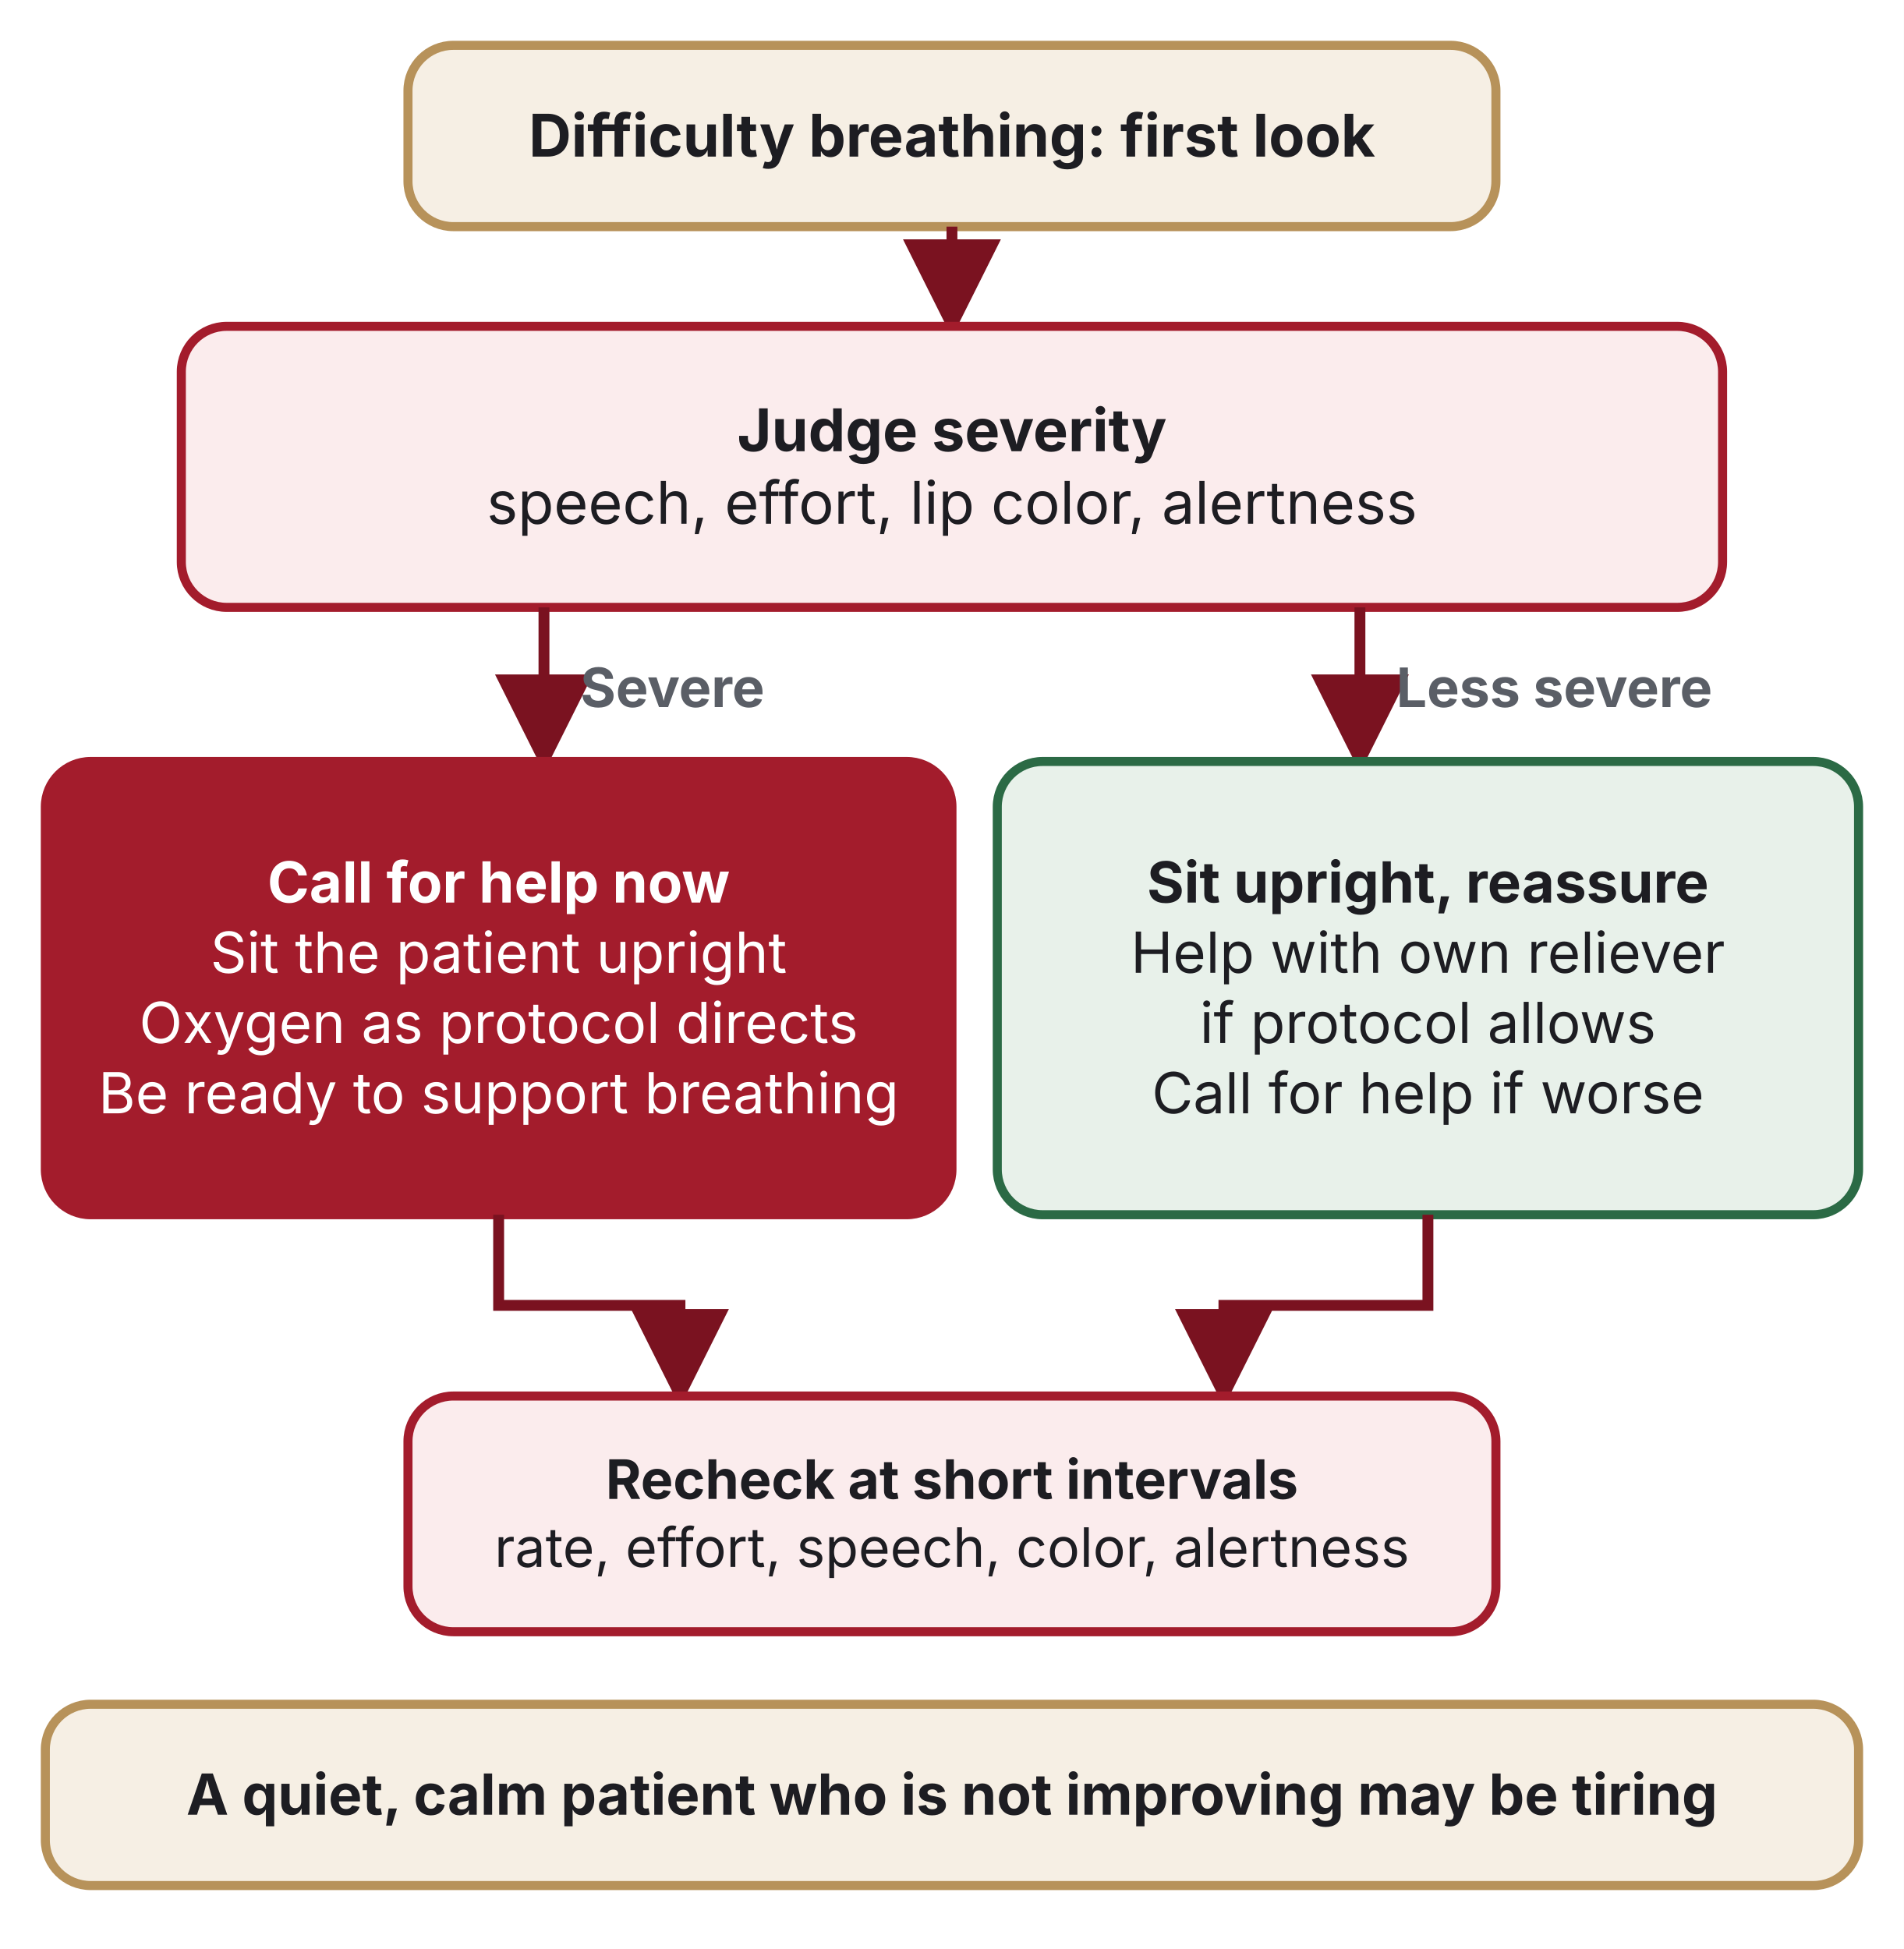
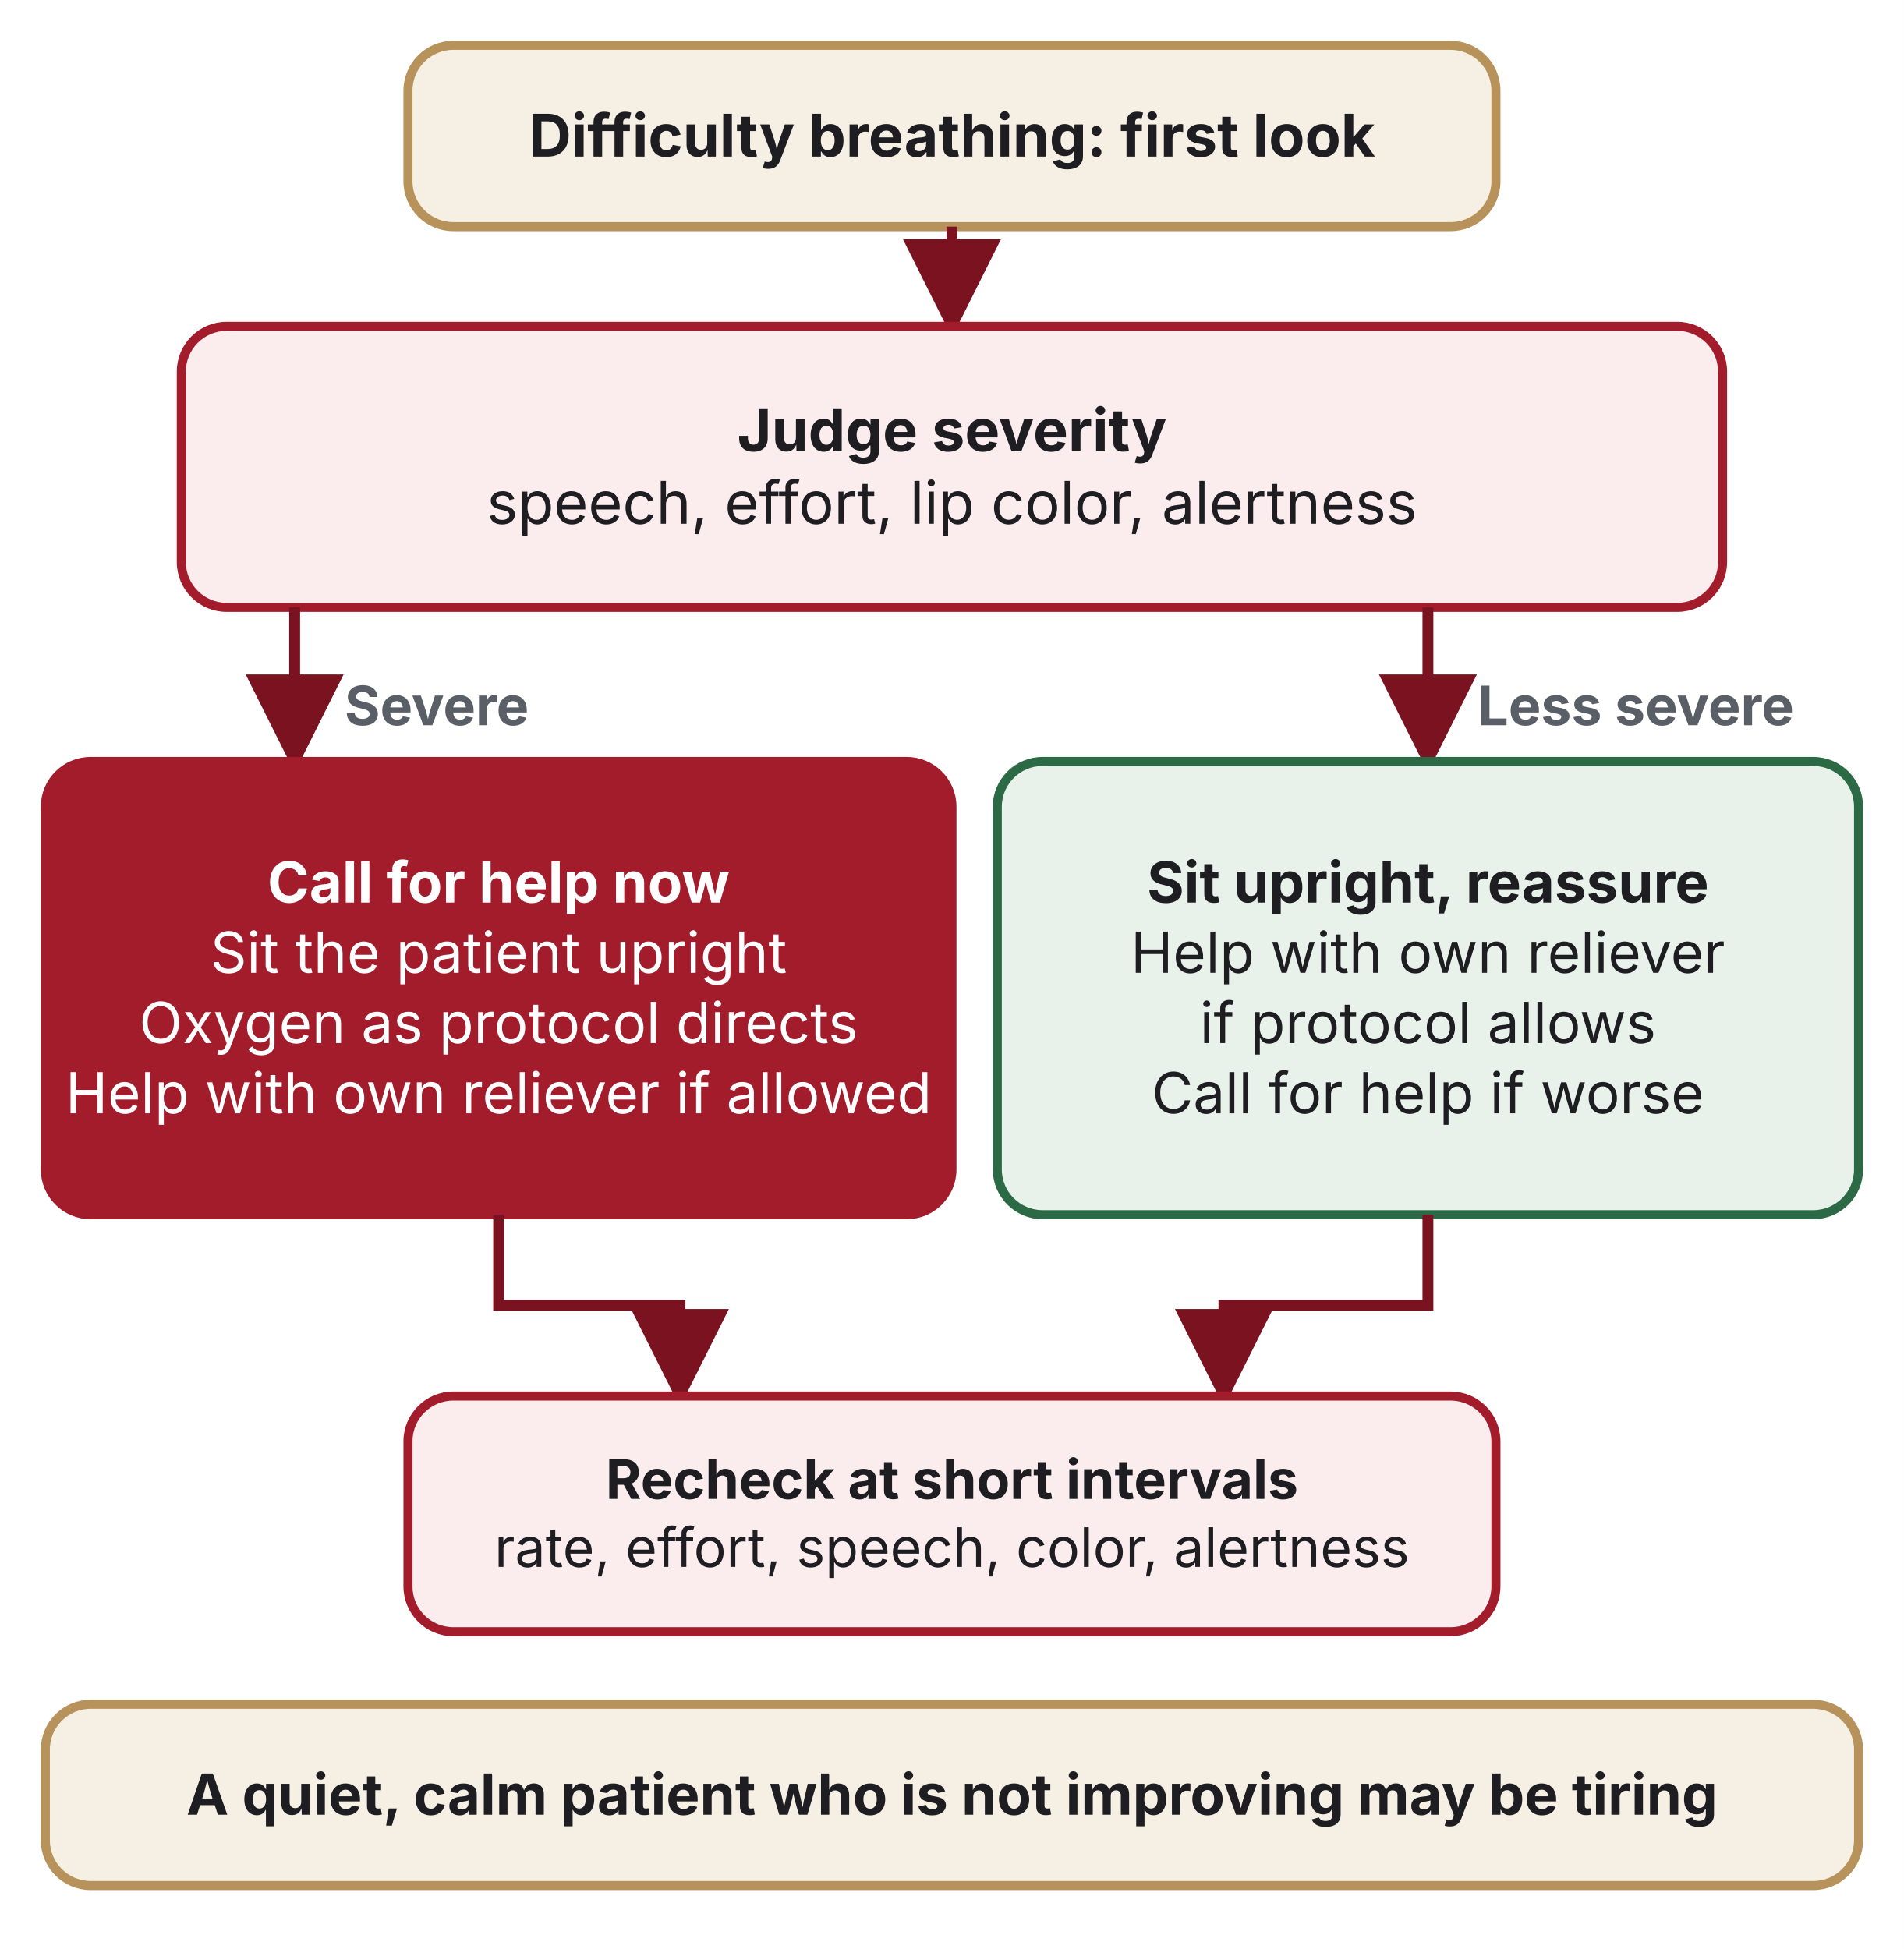
<svg xmlns="http://www.w3.org/2000/svg" viewBox="0 0 420 430" width="420" height="430" font-family="Inter, Arial, sans-serif" role="img">
  <rect width="420" height="430" fill="#fff" />
  <defs>
    <marker id="a" markerWidth="9" markerHeight="9" refX="8" refY="4.5" orient="auto">
      <path d="M0,0 L9,4.5 L0,9 Z" fill="#7a1220" />
    </marker>
  </defs>
  <rect x="90" y="10" width="240" height="40" rx="10" fill="#f6efe4" stroke="#b7925a" stroke-width="2" />
  <text x="210.0" y="34.55" font-size="13" font-weight="700" text-anchor="middle" fill="#1d1d22">Difficulty breathing: first look</text>
  <path d="M210 50 V72" stroke="#7a1220" stroke-width="2.4" fill="none" marker-end="url(#a)" />
  <rect x="40" y="72" width="340" height="62" rx="10" fill="#fbeced" stroke="#a31c2c" stroke-width="2" />
  <text x="210.0" y="99.55" font-size="13" font-weight="700" text-anchor="middle" fill="#1d1d22">Judge severity</text>
  <text x="210.0" y="115.55" font-size="13" font-weight="400" text-anchor="middle" fill="#1d1d22">speech, effort, lip color, alertness</text>
-   <path d="M120 134 V168" stroke="#7a1220" stroke-width="2.4" fill="none" marker-end="url(#a)" />
-   <path d="M300 134 V168" stroke="#7a1220" stroke-width="2.4" fill="none" marker-end="url(#a)" />
-   <text x="128" y="156" font-size="12" font-weight="700" fill="#5a5e66">Severe</text>
-   <text x="308" y="156" font-size="12" font-weight="700" fill="#5a5e66">Less severe</text>
+   <path d="M65 134 V168" stroke="#7a1220" stroke-width="2.4" fill="none" marker-end="url(#a)" />
+   <path d="M315 134 V168" stroke="#7a1220" stroke-width="2.4" fill="none" marker-end="url(#a)" />
+   <text x="76" y="160" font-size="12" font-weight="700" fill="#5a5e66">Severe</text>
+   <text x="326" y="160" font-size="12" font-weight="700" fill="#5a5e66">Less severe</text>
  <rect x="10" y="168" width="200" height="100" rx="10" fill="#a31c2c" stroke="#a31c2c" stroke-width="2" />
  <text x="110.0" y="199.125" font-size="12.5" font-weight="700" text-anchor="middle" fill="#fff">Call for help now</text>
  <text x="110.0" y="214.625" font-size="12.5" font-weight="400" text-anchor="middle" fill="#fff">Sit the patient upright</text>
  <text x="110.0" y="230.125" font-size="12.5" font-weight="400" text-anchor="middle" fill="#fff">Oxygen as protocol directs</text>
-   <text x="110.0" y="245.625" font-size="12.5" font-weight="400" text-anchor="middle" fill="#fff">Be ready to support breathing</text>
+   <text x="110.0" y="245.625" font-size="12.5" font-weight="400" text-anchor="middle" fill="#fff">Help with own reliever if allowed</text>
  <rect x="220" y="168" width="190" height="100" rx="10" fill="#e8f1ea" stroke="#2b6a45" stroke-width="2" />
  <text x="315.0" y="199.125" font-size="12.5" font-weight="700" text-anchor="middle" fill="#1d1d22">Sit upright, reassure</text>
  <text x="315.0" y="214.625" font-size="12.5" font-weight="400" text-anchor="middle" fill="#1d1d22">Help with own reliever</text>
  <text x="315.0" y="230.125" font-size="12.5" font-weight="400" text-anchor="middle" fill="#1d1d22">if protocol allows</text>
  <text x="315.0" y="245.625" font-size="12.5" font-weight="400" text-anchor="middle" fill="#1d1d22">Call for help if worse</text>
  <path d="M110 268 V288 H150 V308" stroke="#7a1220" stroke-width="2.4" fill="none" marker-end="url(#a)" />
  <path d="M315 268 V288 H270 V308" stroke="#7a1220" stroke-width="2.4" fill="none" marker-end="url(#a)" />
  <rect x="90" y="308" width="240" height="52" rx="10" fill="#fbeced" stroke="#a31c2c" stroke-width="2" />
  <text x="210.0" y="330.7" font-size="12" font-weight="700" text-anchor="middle" fill="#1d1d22">Recheck at short intervals</text>
  <text x="210.0" y="345.7" font-size="12" font-weight="400" text-anchor="middle" fill="#1d1d22">rate, effort, speech, color, alertness</text>
  <path d="M110 334 H22 V190" stroke="#7a1220" stroke-width="0" fill="none" />
  <rect x="10" y="376" width="400" height="40" rx="10" fill="#f6efe4" stroke="#b7925a" stroke-width="2" />
  <text x="210.0" y="400.375" font-size="12.5" font-weight="700" text-anchor="middle" fill="#1d1d22">A quiet, calm patient who is not improving may be tiring</text>
</svg>
